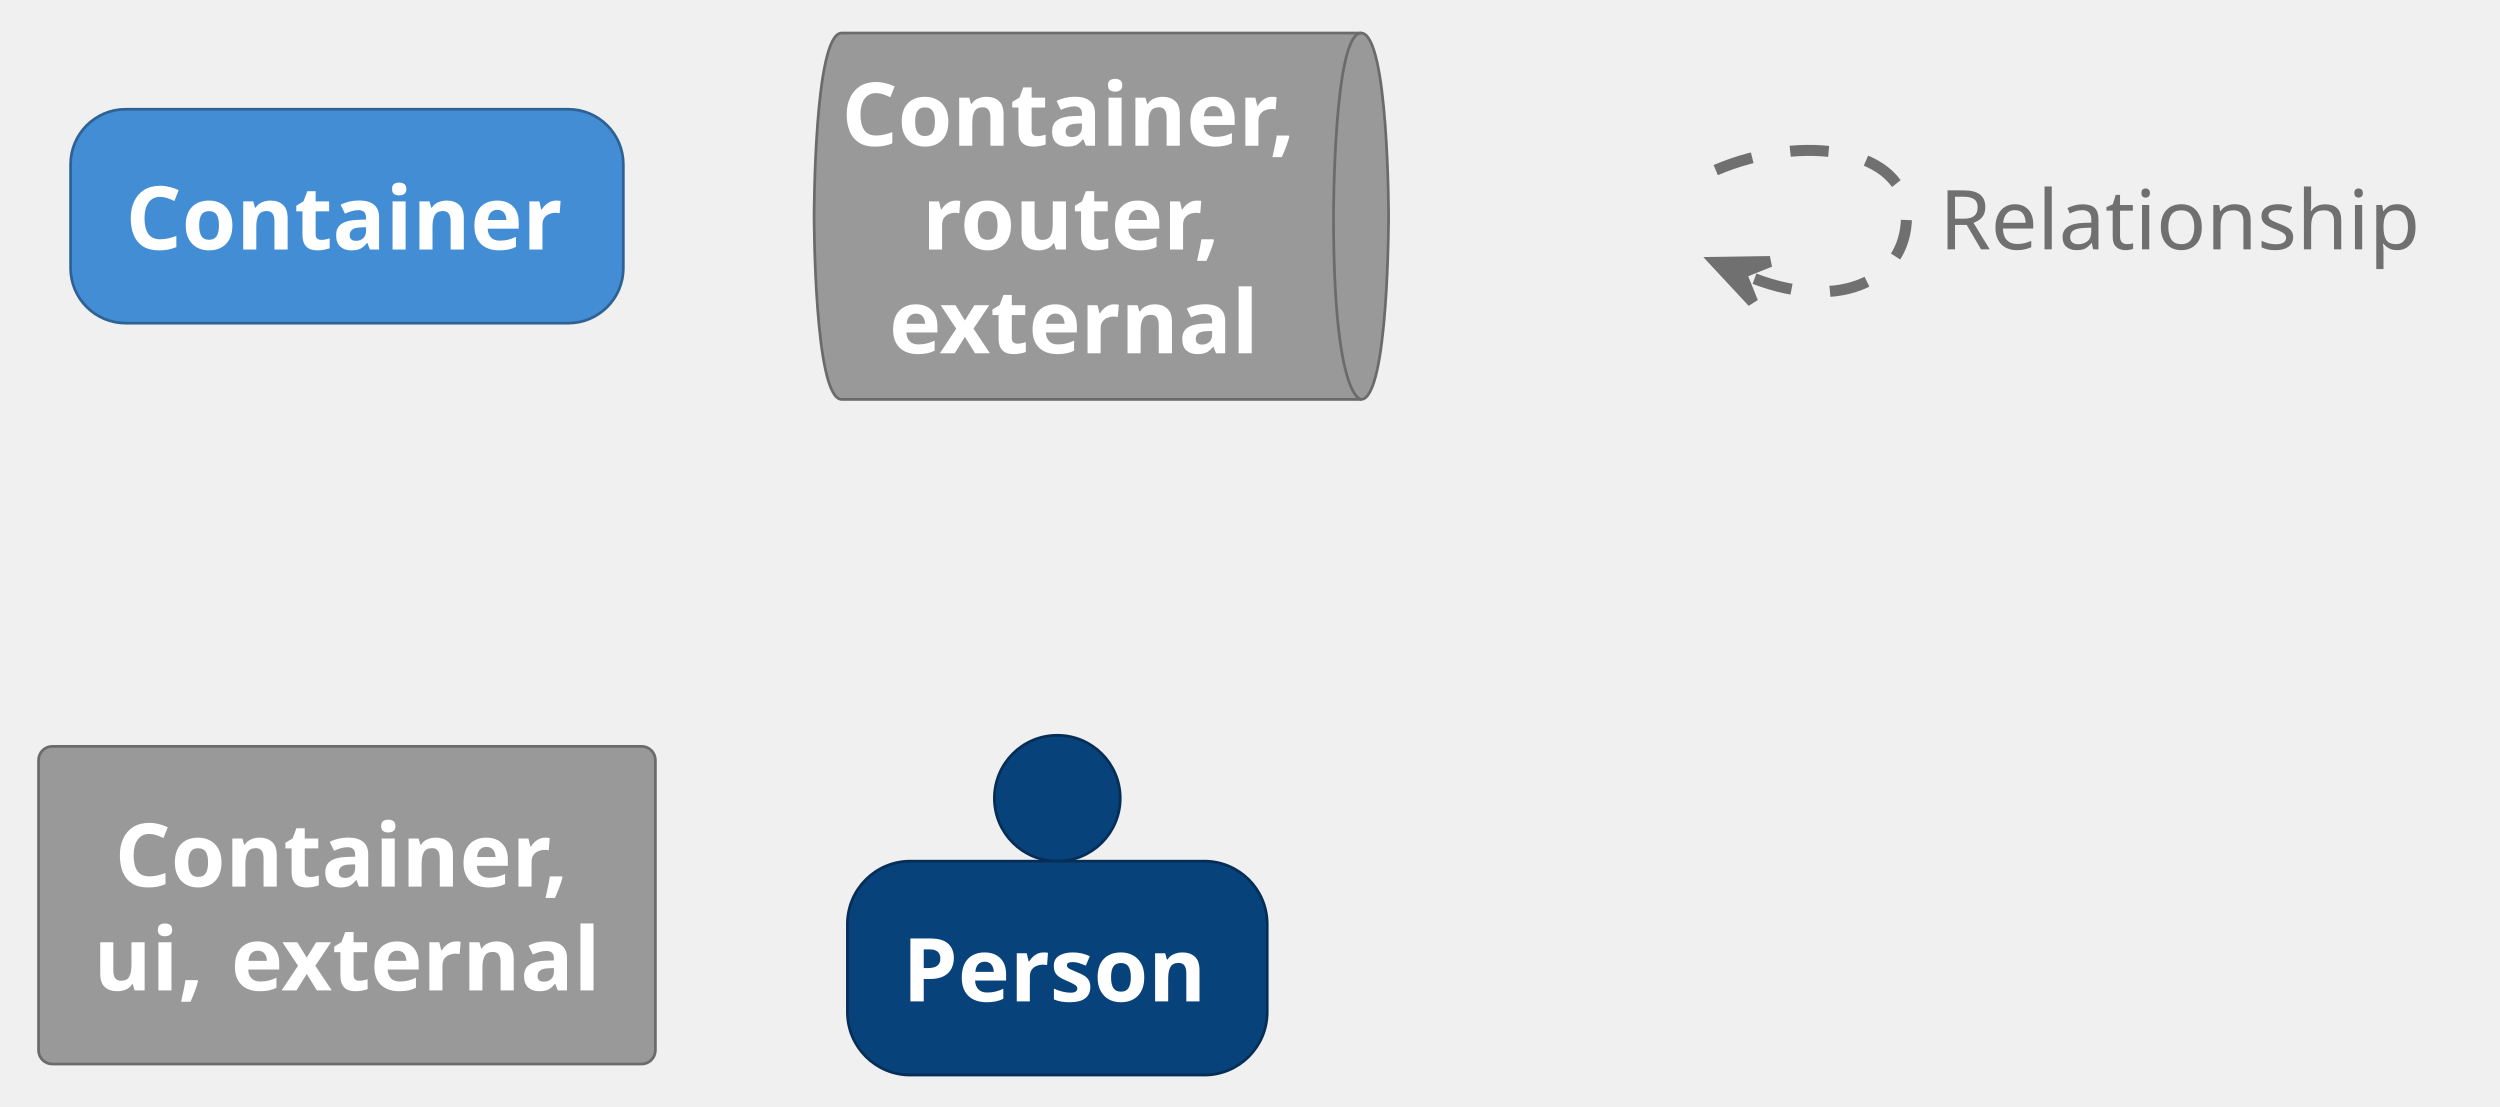
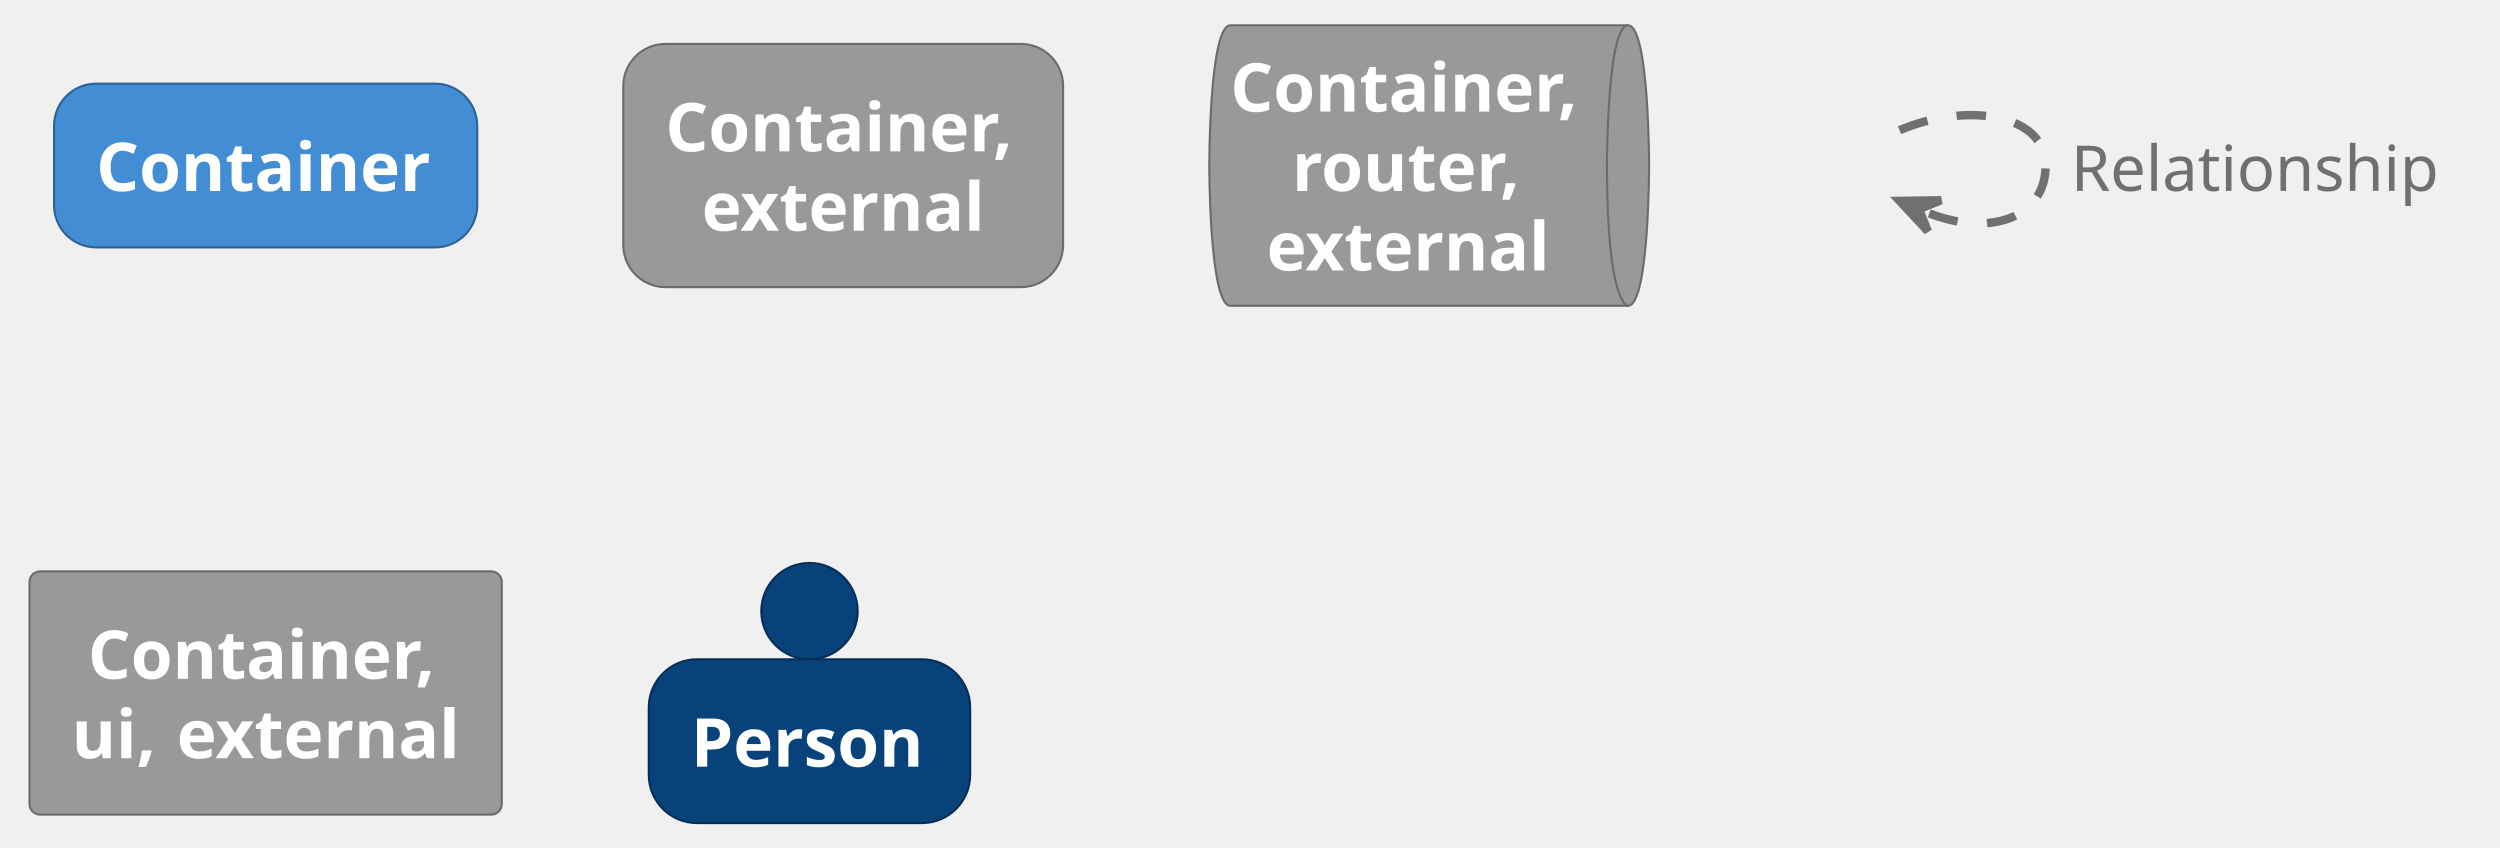
- <svg xmlns="http://www.w3.org/2000/svg" contentStyleType="text/css" data-diagram-type="DESCRIPTION" height="201px" preserveAspectRatio="none" style="width:454px;height:201px;background:#FFFFFF;" version="1.1" viewBox="0 0 454 201" width="454px" zoomAndPan="magnify">
+ <svg xmlns="http://www.w3.org/2000/svg" contentStyleType="text/css" data-diagram-type="DESCRIPTION" height="201px" preserveAspectRatio="none" style="width:593px;height:201px;background:#FFFFFF;" version="1.1" viewBox="0 0 593 201" width="593px" zoomAndPan="magnify">
  <defs />
  <g>
    <g class="entity" data-entity="..Container" data-source-line="24" data-uid="ent0002" id="entity_..Container">
      <rect fill="#438DD5" height="38.844" rx="10" ry="10" style="stroke:#2E6295;stroke-width:0.5;" width="100.375" x="12.82" y="19.84" />
      <text fill="#FFFFFF" font-family="sans-serif" font-size="16" font-weight="bold" lengthAdjust="spacing" textLength="80.375" x="22.82" y="45.309">Container</text>
    </g>
-     <g class="entity" data-entity="..Container. router. external" data-source-line="31" data-uid="ent0003" id="entity_..Container. router. external">
-       <path d="M152.84,6 L247.168,6 C252.168,6 252.168,39.266 252.168,39.266 C252.168,39.266 252.168,72.531 247.168,72.531 L152.84,72.531 C147.84,72.531 147.84,39.266 147.84,39.266 C147.84,39.266 147.84,6 152.84,6" fill="#999999" style="stroke:#6B6B6B;stroke-width:0.5;" />
-       <path d="M247.168,6 C242.168,6 242.168,39.266 242.168,39.266 C242.168,72.531 247.168,72.531 247.168,72.531" fill="none" style="stroke:#6B6B6B;stroke-width:0.5;" />
-       <text fill="#FFFFFF" font-family="sans-serif" font-size="16" font-weight="bold" lengthAdjust="spacing" textLength="84.328" x="152.84" y="26.469">Container,</text>
-       <text fill="#FFFFFF" font-family="sans-serif" font-size="16" font-weight="bold" lengthAdjust="spacing" textLength="55.086" x="167.461" y="45.312">router,</text>
-       <text fill="#FFFFFF" font-family="sans-serif" font-size="16" font-weight="bold" lengthAdjust="spacing" textLength="67.078" x="161.465" y="64.156">external</text>
+     <g class="entity" data-entity="..Container. external" data-source-line="32" data-uid="ent0003" id="entity_..Container. external">
+       <rect fill="#999999" height="57.688" rx="10" ry="10" style="stroke:#6B6B6B;stroke-width:0.5;" width="104.328" x="147.84" y="10.42" />
+       <text fill="#FFFFFF" font-family="sans-serif" font-size="16" font-weight="bold" lengthAdjust="spacing" textLength="84.328" x="157.84" y="35.889">Container,</text>
+       <text fill="#FFFFFF" font-family="sans-serif" font-size="16" font-weight="bold" lengthAdjust="spacing" textLength="67.078" x="166.465" y="54.733">external</text>
    </g>
-     <g class="entity" data-entity="..Container. ui. external" data-source-line="38" data-uid="ent0004" id="entity_..Container. ui. external">
+     <g class="entity" data-entity="..Container. router. external" data-source-line="39" data-uid="ent0004" id="entity_..Container. router. external">
+       <path d="M291.84,6 L386.168,6 C391.168,6 391.168,39.266 391.168,39.266 C391.168,39.266 391.168,72.531 386.168,72.531 L291.84,72.531 C286.84,72.531 286.84,39.266 286.84,39.266 C286.84,39.266 286.84,6 291.84,6" fill="#999999" style="stroke:#6B6B6B;stroke-width:0.5;" />
+       <path d="M386.168,6 C381.168,6 381.168,39.266 381.168,39.266 C381.168,72.531 386.168,72.531 386.168,72.531" fill="none" style="stroke:#6B6B6B;stroke-width:0.5;" />
+       <text fill="#FFFFFF" font-family="sans-serif" font-size="16" font-weight="bold" lengthAdjust="spacing" textLength="84.328" x="291.84" y="26.469">Container,</text>
+       <text fill="#FFFFFF" font-family="sans-serif" font-size="16" font-weight="bold" lengthAdjust="spacing" textLength="55.086" x="306.461" y="45.312">router,</text>
+       <text fill="#FFFFFF" font-family="sans-serif" font-size="16" font-weight="bold" lengthAdjust="spacing" textLength="67.078" x="300.465" y="64.156">external</text>
+     </g>
+     <g class="entity" data-entity="..Container. ui. external" data-source-line="46" data-uid="ent0005" id="entity_..Container. ui. external">
      <rect fill="#999999" height="57.688" rx="2.5" ry="2.5" style="stroke:#6B6B6B;stroke-width:0.5;" width="112.016" x="7" y="135.54" />
      <text fill="#FFFFFF" font-family="sans-serif" font-size="16" font-weight="bold" lengthAdjust="spacing" textLength="84.328" x="20.844" y="161.009">Container,</text>
      <text fill="#FFFFFF" font-family="sans-serif" font-size="16" font-weight="bold" lengthAdjust="spacing" textLength="19.664" x="17" y="179.852">ui,</text>
      <text fill="#FFFFFF" font-family="sans-serif" font-size="16" font-weight="bold" lengthAdjust="spacing" textLength="5.273" x="36.664" y="179.852"> </text>
      <text fill="#FFFFFF" font-family="sans-serif" font-size="16" font-weight="bold" lengthAdjust="spacing" textLength="67.078" x="41.938" y="179.852">external</text>
    </g>
-     <g class="entity" data-entity="..Person" data-source-line="45" data-uid="ent0005" id="entity_..Person">
+     <g class="entity" data-entity="..Person" data-source-line="53" data-uid="ent0006" id="entity_..Person">
      <ellipse cx="192.007" cy="144.958" fill="#08427B" rx="11.428" ry="11.428" style="stroke:#052E56;stroke-width:0.5;" />
      <rect fill="#08427B" height="38.844" rx="11.428" ry="11.428" style="stroke:#052E56;stroke-width:0.5;" width="76.234" x="153.89" y="156.385" />
      <text fill="#FFFFFF" font-family="sans-serif" font-size="16" font-weight="bold" lengthAdjust="spacing" textLength="56.234" x="163.89" y="181.854">Person</text>
    </g>
-     <g class="entity" data-entity="5" data-source-line="47" data-uid="ent0006" id="entity_5">
-       <rect fill="none" height="36.488" rx="2.5" ry="2.5" style="stroke:none;stroke-width:0.5;" width="24.43" x="286.79" y="21.02" />
+     <g class="entity" data-entity="6" data-source-line="55" data-uid="ent0007" id="entity_6">
+       <rect fill="none" height="36.488" rx="2.5" ry="2.5" style="stroke:none;stroke-width:0.5;" width="24.43" x="425.79" y="21.02" />
    </g>
-     <g class="link" data-entity-1="5" data-entity-2="5" data-source-line="48" data-uid="lnk7" id="link_5_5">
-       <path d="M311.58,30.89 C327.39,24.14 346.22,26.94 346.22,39.27 C346.22,51.6 332.909,56.743 317.099,50.003" fill="none" id="5-to-5" style="stroke:#707070;stroke-width:2;stroke-dasharray:7,7;" />
-       <polygon fill="#707070" points="311.58,47.65,318.29,54.859,316.18,49.611,321.428,47.5,311.58,47.65" style="stroke:#707070;stroke-width:2;" />
-       <text fill="#707070" font-family="sans-serif" font-size="15" lengthAdjust="spacing" textLength="89.663" x="352.22" y="45.272">Relationship</text>
+     <g class="link" data-entity-1="6" data-entity-2="6" data-source-line="56" data-uid="lnk8" id="link_6_6">
+       <path d="M450.58,30.89 C466.39,24.14 485.22,26.94 485.22,39.27 C485.22,51.6 471.909,56.743 456.099,50.003" fill="none" id="6-to-6" style="stroke:#707070;stroke-width:2;stroke-dasharray:7,7;" />
+       <polygon fill="#707070" points="450.58,47.65,457.29,54.859,455.18,49.611,460.428,47.5,450.58,47.65" style="stroke:#707070;stroke-width:2;" />
+       <text fill="#707070" font-family="sans-serif" font-size="15" lengthAdjust="spacing" textLength="89.663" x="491.22" y="45.272">Relationship</text>
    </g>
  </g>
</svg>
